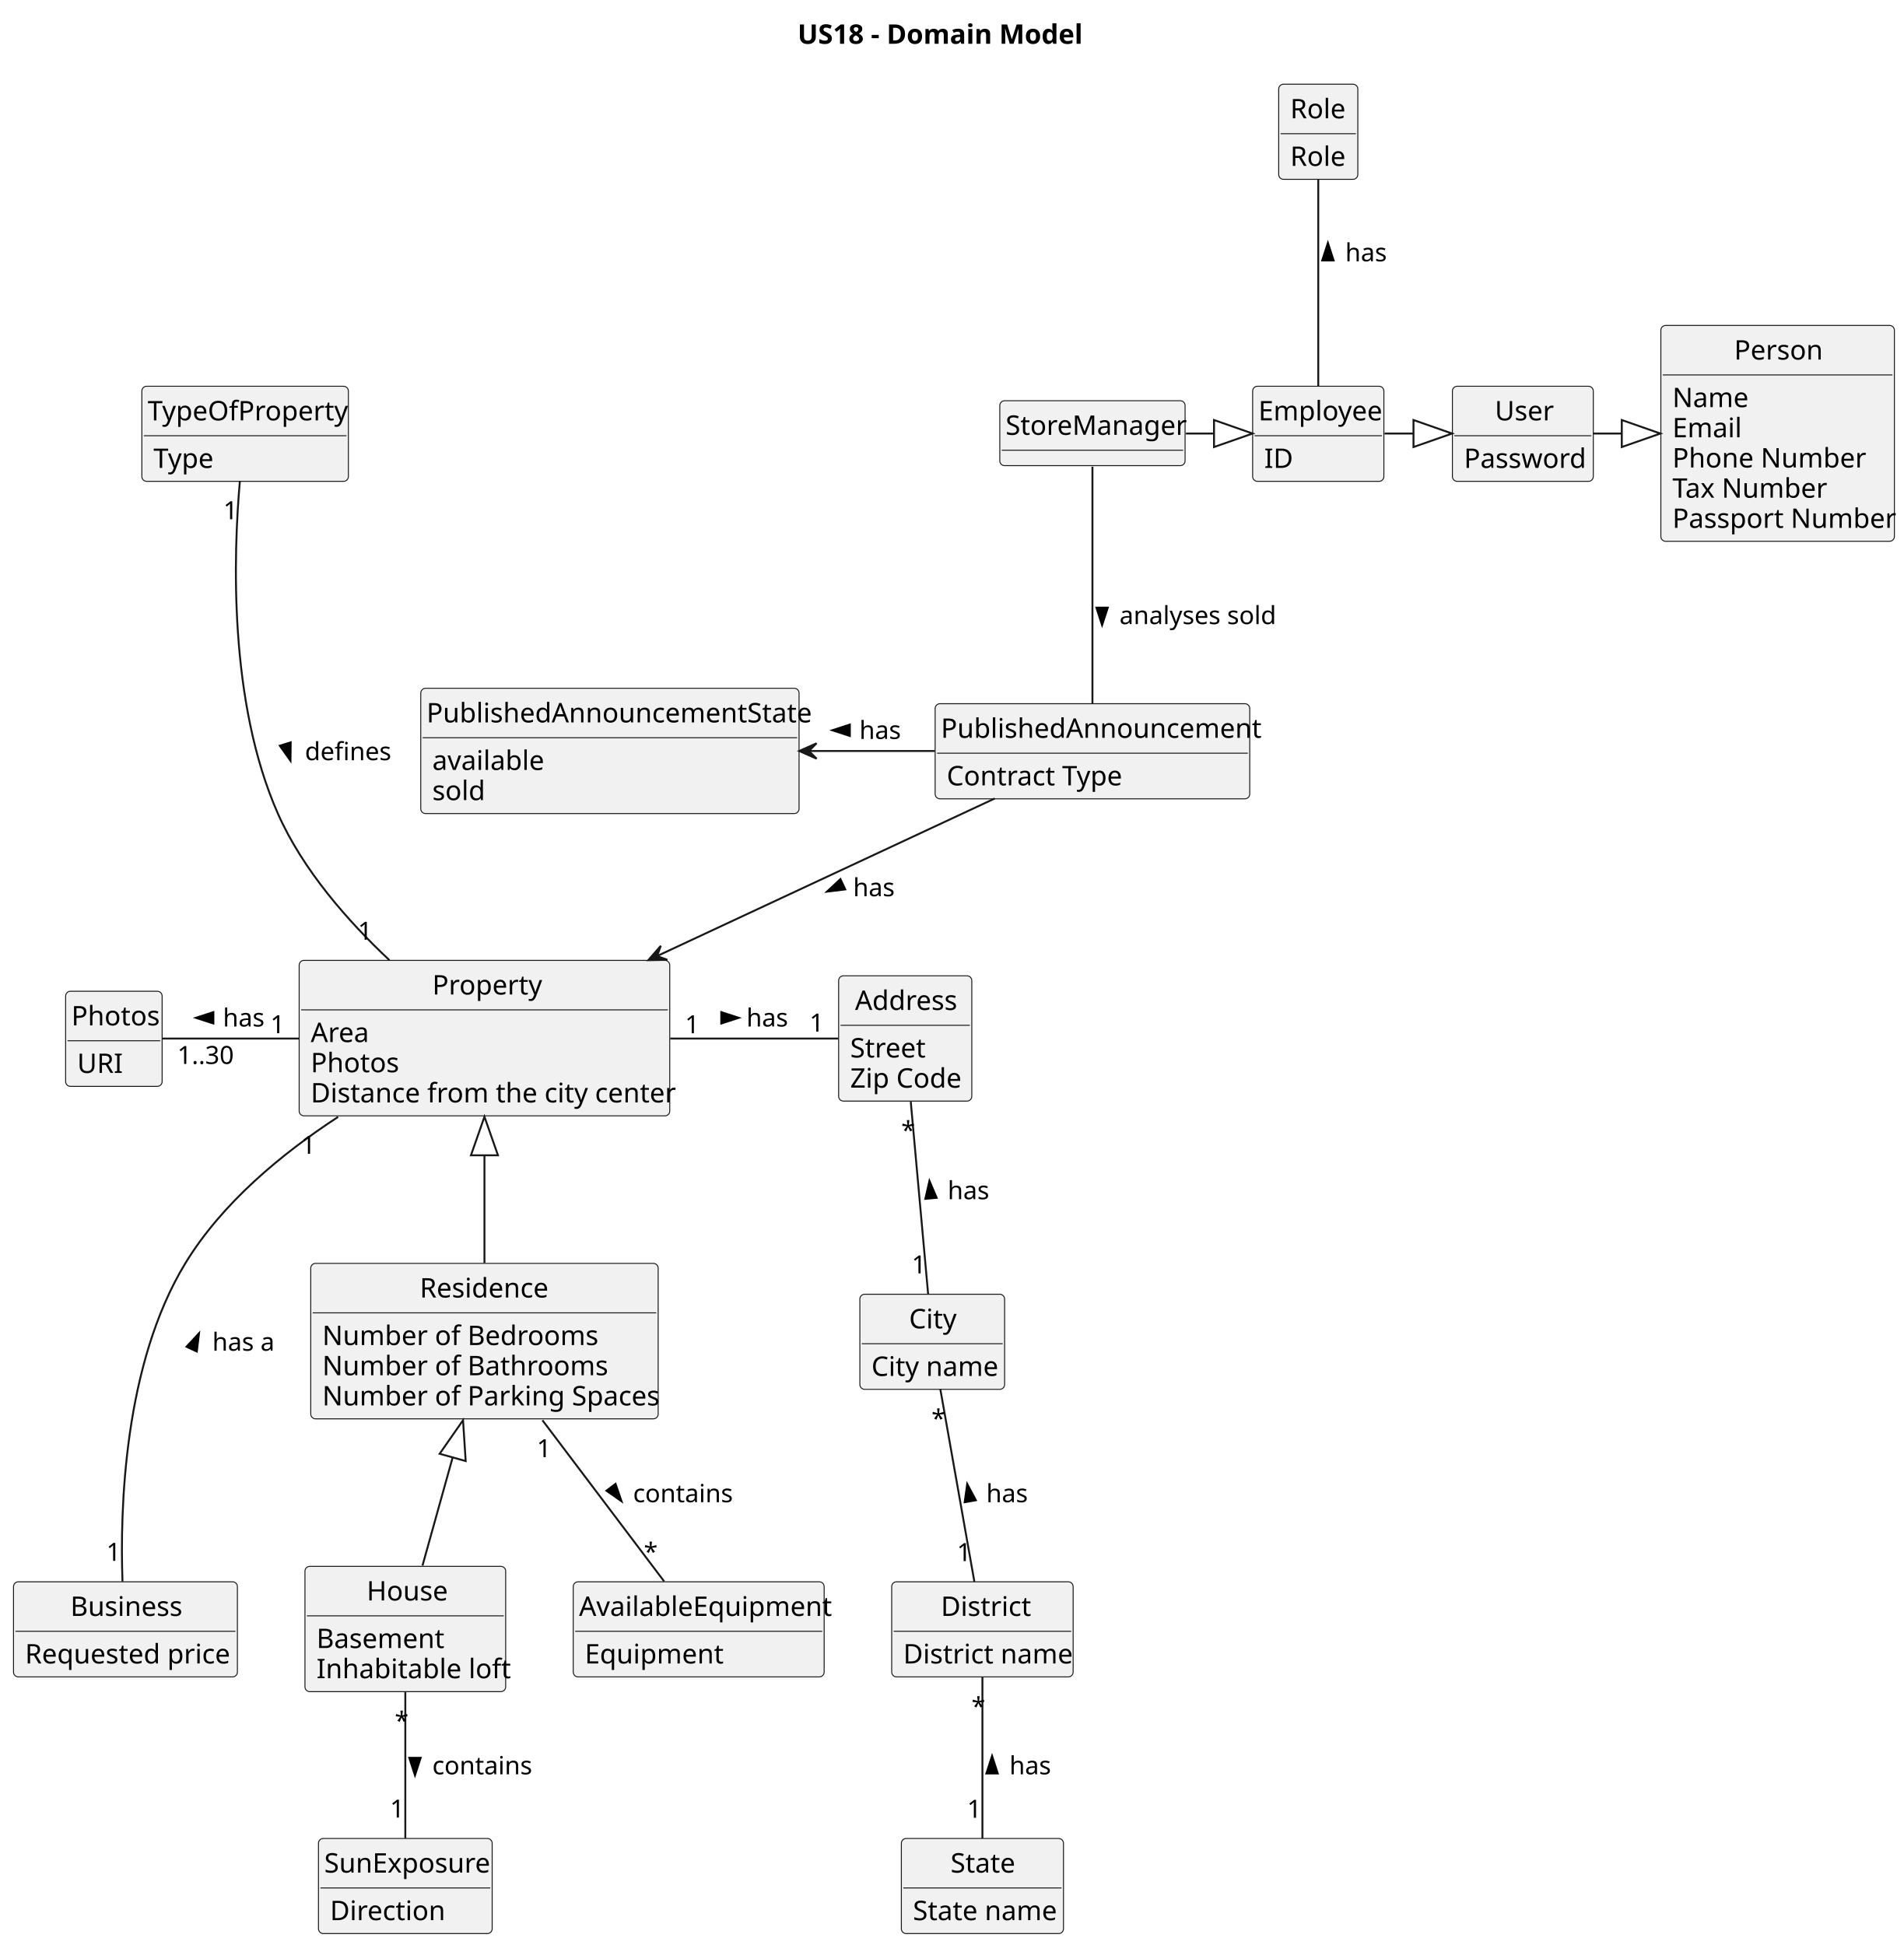
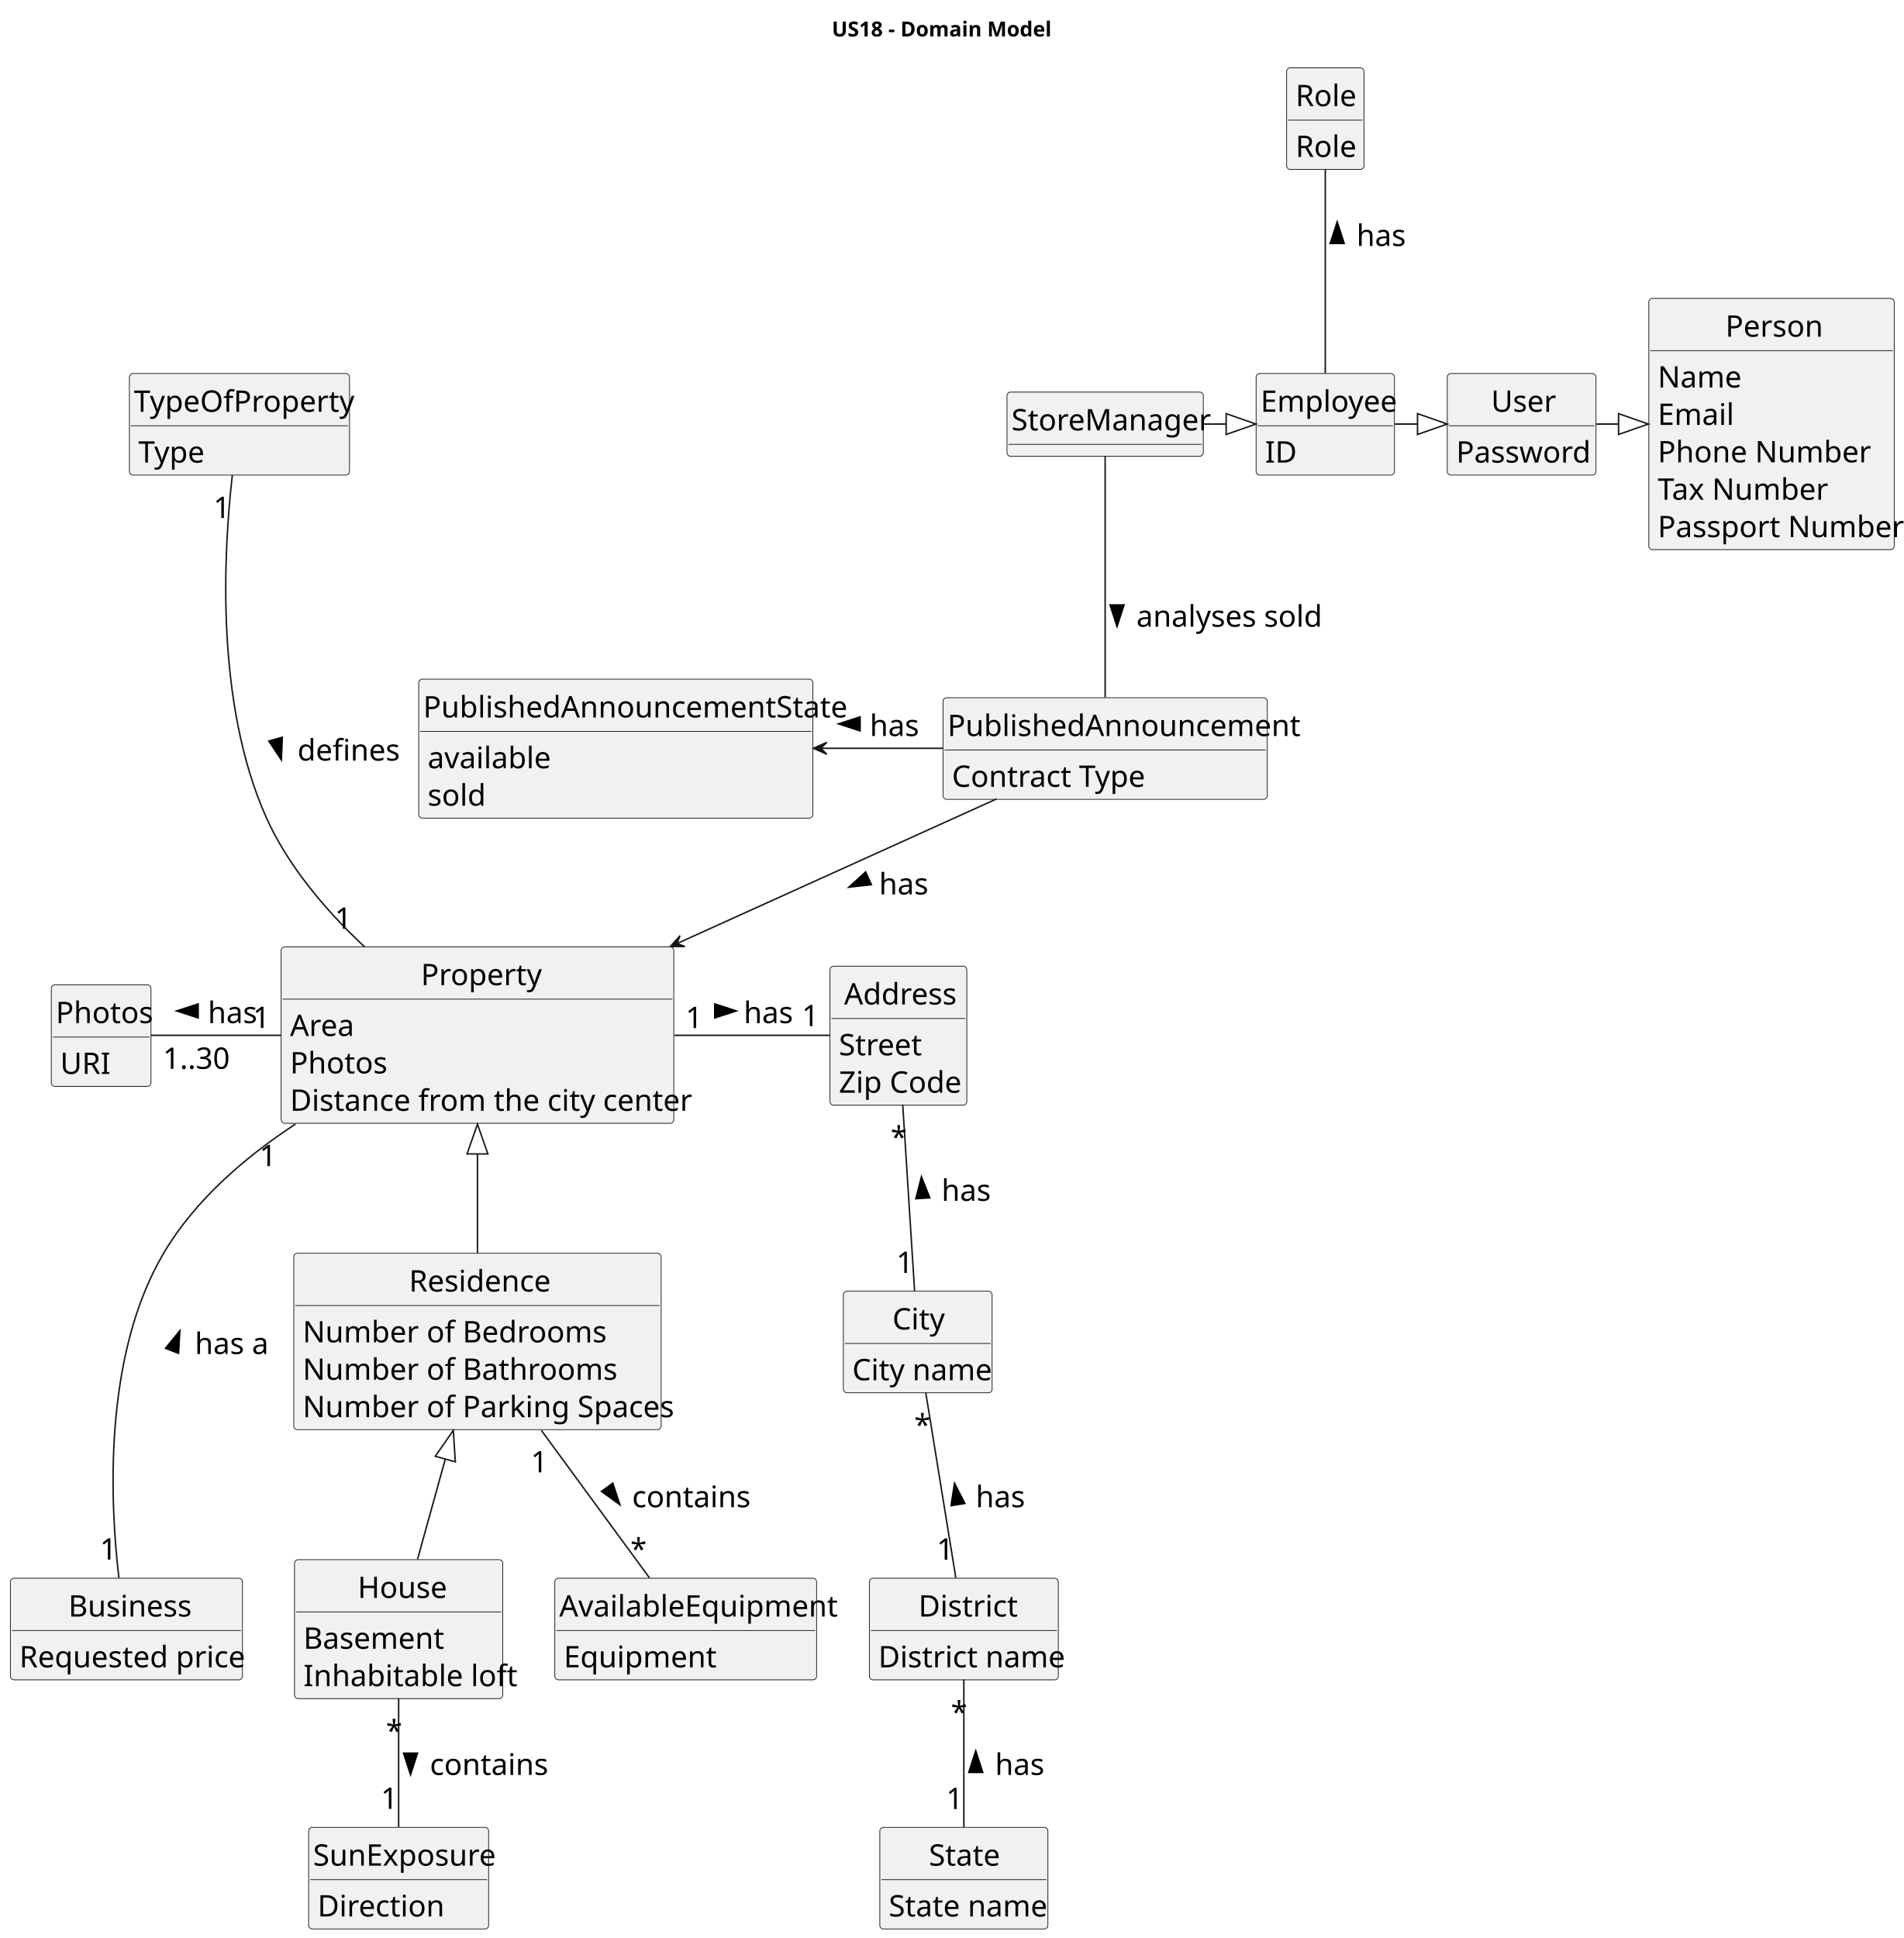
- <svg xmlns="http://www.w3.org/2000/svg" contentStyleType="text/css" height="514.08px" preserveAspectRatio="none" style="width:503px;height:514px;background:#FFFFFF;" version="1.1" viewBox="0 0 503 514" width="503.88px" zoomAndPan="magnify">
+ <svg xmlns="http://www.w3.org/2000/svg" contentStyleType="text/css" height="1303px" preserveAspectRatio="none" style="width:1280px;height:1303px;background:#FFFFFF;" version="1.1" viewBox="0 0 1280 1303" width="1280px" zoomAndPan="magnify">
  <defs />
  <g>
-     <text fill="#000000" font-family="sans-serif" font-size="7.14" font-weight="bold" lengthAdjust="spacing" textLength="75.48" x="210.757" y="11.564">US18 - Domain Model</text>
+     <text fill="#000000" font-family="sans-serif" font-size="14" font-weight="bold" lengthAdjust="spacing" textLength="148" x="559.25" y="24.533">US18 - Domain Model</text>
    <g id="elem_Employee">
-       <rect codeLine="13" fill="#F1F1F1" height="25.133" id="Employee" rx="1.275" ry="1.275" style="stroke:#181818;stroke-width:0.255;" width="34.68" x="330.99" y="102.072" />
-       <text fill="#000000" font-family="sans-serif" font-size="7.14" lengthAdjust="spacing" textLength="31.62" x="332.52" y="111.085">Employee</text>
-       <line style="stroke:#181818;stroke-width:0.255;" x1="331.5" x2="365.16" y1="115.148" y2="115.148" />
-       <text fill="#000000" font-family="sans-serif" font-size="7.14" lengthAdjust="spacing" textLength="6.63" x="334.05" y="123.652">ID</text>
+       <rect codeLine="13" fill="#F1F1F1" height="68.312" id="Employee" rx="2.5" ry="2.5" style="stroke:#181818;stroke-width:0.5;" width="93" x="844.5" y="251.109" />
+       <text fill="#000000" font-family="sans-serif" font-size="20" lengthAdjust="spacing" textLength="87" x="847.5" y="276.871">Employee</text>
+       <line style="stroke:#181818;stroke-width:0.5;" x1="845.5" x2="936.5" y1="286.266" y2="286.266" />
+       <text fill="#000000" font-family="sans-serif" font-size="20" lengthAdjust="spacing" textLength="20" x="850.5" y="311.027">ID</text>
    </g>
    <g id="elem_Role">
-       <rect codeLine="17" fill="#F1F1F1" height="25.133" id="Role" rx="1.275" ry="1.275" style="stroke:#181818;stroke-width:0.255;" width="20.91" x="337.875" y="22.257" />
-       <text fill="#000000" font-family="sans-serif" font-size="7.14" lengthAdjust="spacing" textLength="14.79" x="340.935" y="31.27">Role</text>
-       <line style="stroke:#181818;stroke-width:0.255;" x1="338.385" x2="358.275" y1="35.333" y2="35.333" />
-       <text fill="#000000" font-family="sans-serif" font-size="7.14" lengthAdjust="spacing" textLength="14.79" x="340.935" y="43.837">Role</text>
+       <rect codeLine="17" fill="#F1F1F1" height="68.312" id="Role" rx="2.5" ry="2.5" style="stroke:#181818;stroke-width:0.5;" width="52" x="865" y="45.609" />
+       <text fill="#000000" font-family="sans-serif" font-size="20" lengthAdjust="spacing" textLength="40" x="871" y="71.371">Role</text>
+       <line style="stroke:#181818;stroke-width:0.5;" x1="866" x2="916" y1="80.766" y2="80.766" />
+       <text fill="#000000" font-family="sans-serif" font-size="20" lengthAdjust="spacing" textLength="40" x="871" y="105.527">Role</text>
    </g>
    <g id="elem_StoreManager">
-       <rect codeLine="21" fill="#F1F1F1" height="17.157" id="StoreManager" rx="1.275" ry="1.275" style="stroke:#181818;stroke-width:0.255;" width="48.96" x="264.18" y="105.897" />
-       <text fill="#000000" font-family="sans-serif" font-size="7.14" lengthAdjust="spacing" textLength="45.9" x="265.71" y="114.91">StoreManager</text>
-       <line style="stroke:#181818;stroke-width:0.255;" x1="264.69" x2="312.63" y1="118.973" y2="118.973" />
+       <rect codeLine="21" fill="#F1F1F1" height="43.156" id="StoreManager" rx="2.5" ry="2.5" style="stroke:#181818;stroke-width:0.5;" width="132" x="677" y="263.609" />
+       <text fill="#000000" font-family="sans-serif" font-size="20" lengthAdjust="spacing" textLength="126" x="680" y="289.371">StoreManager</text>
+       <line style="stroke:#181818;stroke-width:0.5;" x1="678" x2="808" y1="298.766" y2="298.766" />
    </g>
    <g id="elem_Residence">
-       <rect codeLine="25" fill="#F1F1F1" height="41.087" id="Residence" rx="1.275" ry="1.275" style="stroke:#181818;stroke-width:0.255;" width="91.8" x="82.11" y="333.867" />
-       <text fill="#000000" font-family="sans-serif" font-size="7.14" lengthAdjust="spacing" textLength="34.17" x="110.925" y="342.88">Residence</text>
-       <line style="stroke:#181818;stroke-width:0.255;" x1="82.62" x2="173.4" y1="346.943" y2="346.943" />
-       <text fill="#000000" font-family="sans-serif" font-size="7.14" lengthAdjust="spacing" textLength="67.83" x="85.17" y="355.447">Number of Bedrooms</text>
-       <text fill="#000000" font-family="sans-serif" font-size="7.14" lengthAdjust="spacing" textLength="69.87" x="85.17" y="363.424">Number of Bathrooms</text>
-       <text fill="#000000" font-family="sans-serif" font-size="7.14" lengthAdjust="spacing" textLength="85.68" x="85.17" y="371.401">Number of Parking Spaces</text>
+       <rect codeLine="25" fill="#F1F1F1" height="118.625" id="Residence" rx="2.5" ry="2.5" style="stroke:#181818;stroke-width:0.5;" width="247" x="197.5" y="842.609" />
+       <text fill="#000000" font-family="sans-serif" font-size="20" lengthAdjust="spacing" textLength="92" x="275" y="868.371">Residence</text>
+       <line style="stroke:#181818;stroke-width:0.5;" x1="198.5" x2="443.5" y1="877.766" y2="877.766" />
+       <text fill="#000000" font-family="sans-serif" font-size="20" lengthAdjust="spacing" textLength="187" x="203.5" y="902.527">Number of Bedrooms</text>
+       <text fill="#000000" font-family="sans-serif" font-size="20" lengthAdjust="spacing" textLength="192" x="203.5" y="927.684">Number of Bathrooms</text>
+       <text fill="#000000" font-family="sans-serif" font-size="20" lengthAdjust="spacing" textLength="235" x="203.5" y="952.84">Number of Parking Spaces</text>
    </g>
    <g id="elem_PublishedAnnouncementState">
-       <rect codeLine="31" fill="#F1F1F1" height="33.11" id="PublishedAnnouncementState" rx="1.275" ry="1.275" style="stroke:#181818;stroke-width:0.255;" width="99.96" x="111.18" y="181.887" />
-       <text fill="#000000" font-family="sans-serif" font-size="7.14" lengthAdjust="spacing" textLength="96.9" x="112.71" y="190.9">PublishedAnnouncementState</text>
-       <line style="stroke:#181818;stroke-width:0.255;" x1="111.69" x2="210.63" y1="194.963" y2="194.963" />
-       <text fill="#000000" font-family="sans-serif" font-size="7.14" lengthAdjust="spacing" textLength="28.56" x="114.24" y="203.467">available</text>
-       <text fill="#000000" font-family="sans-serif" font-size="7.14" lengthAdjust="spacing" textLength="13.26" x="114.24" y="211.444">sold</text>
+       <rect codeLine="31" fill="#F1F1F1" height="93.469" id="PublishedAnnouncementState" rx="2.5" ry="2.5" style="stroke:#181818;stroke-width:0.5;" width="265" x="281.5" y="456.609" />
+       <text fill="#000000" font-family="sans-serif" font-size="20" lengthAdjust="spacing" textLength="259" x="284.5" y="482.371">PublishedAnnouncementState</text>
+       <line style="stroke:#181818;stroke-width:0.5;" x1="282.5" x2="545.5" y1="491.766" y2="491.766" />
+       <text fill="#000000" font-family="sans-serif" font-size="20" lengthAdjust="spacing" textLength="76" x="287.5" y="516.527">available</text>
+       <text fill="#000000" font-family="sans-serif" font-size="20" lengthAdjust="spacing" textLength="36" x="287.5" y="541.684">sold</text>
    </g>
    <g id="elem_Property">
-       <rect codeLine="36" fill="#F1F1F1" height="41.087" id="Property" rx="1.275" ry="1.275" style="stroke:#181818;stroke-width:0.255;" width="97.92" x="79.05" y="253.797" />
-       <text fill="#000000" font-family="sans-serif" font-size="7.14" lengthAdjust="spacing" textLength="27.54" x="114.24" y="262.81">Property</text>
-       <line style="stroke:#181818;stroke-width:0.255;" x1="79.56" x2="176.46" y1="266.873" y2="266.873" />
-       <text fill="#000000" font-family="sans-serif" font-size="7.14" lengthAdjust="spacing" textLength="15.3" x="82.11" y="275.377">Area</text>
-       <text fill="#000000" font-family="sans-serif" font-size="7.14" lengthAdjust="spacing" textLength="22.44" x="82.11" y="283.354">Photos</text>
-       <text fill="#000000" font-family="sans-serif" font-size="7.14" lengthAdjust="spacing" textLength="91.8" x="82.11" y="291.33">Distance from the city center</text>
+       <rect codeLine="36" fill="#F1F1F1" height="118.625" id="Property" rx="2.5" ry="2.5" style="stroke:#181818;stroke-width:0.5;" width="264" x="189" y="636.609" />
+       <text fill="#000000" font-family="sans-serif" font-size="20" lengthAdjust="spacing" textLength="76" x="283" y="662.371">Property</text>
+       <line style="stroke:#181818;stroke-width:0.5;" x1="190" x2="452" y1="671.766" y2="671.766" />
+       <text fill="#000000" font-family="sans-serif" font-size="20" lengthAdjust="spacing" textLength="42" x="195" y="696.527">Area</text>
+       <text fill="#000000" font-family="sans-serif" font-size="20" lengthAdjust="spacing" textLength="61" x="195" y="721.684">Photos</text>
+       <text fill="#000000" font-family="sans-serif" font-size="20" lengthAdjust="spacing" textLength="252" x="195" y="746.84">Distance from the city center</text>
    </g>
    <g id="elem_TypeOfProperty">
-       <rect codeLine="42" fill="#F1F1F1" height="25.133" id="TypeOfProperty" rx="1.275" ry="1.275" style="stroke:#181818;stroke-width:0.255;" width="54.57" x="37.485" y="102.072" />
-       <text fill="#000000" font-family="sans-serif" font-size="7.14" lengthAdjust="spacing" textLength="51.51" x="39.015" y="111.085">TypeOfProperty</text>
-       <line style="stroke:#181818;stroke-width:0.255;" x1="37.995" x2="91.545" y1="115.148" y2="115.148" />
-       <text fill="#000000" font-family="sans-serif" font-size="7.14" lengthAdjust="spacing" textLength="16.32" x="40.545" y="123.652">Type</text>
+       <rect codeLine="42" fill="#F1F1F1" height="68.312" id="TypeOfProperty" rx="2.5" ry="2.5" style="stroke:#181818;stroke-width:0.5;" width="148" x="87" y="251.109" />
+       <text fill="#000000" font-family="sans-serif" font-size="20" lengthAdjust="spacing" textLength="142" x="90" y="276.871">TypeOfProperty</text>
+       <line style="stroke:#181818;stroke-width:0.5;" x1="88" x2="234" y1="286.266" y2="286.266" />
+       <text fill="#000000" font-family="sans-serif" font-size="20" lengthAdjust="spacing" textLength="44" x="93" y="311.027">Type</text>
    </g>
    <g id="elem_Photos">
-       <rect codeLine="46" fill="#F1F1F1" height="25.133" id="Photos" rx="1.275" ry="1.275" style="stroke:#181818;stroke-width:0.255;" width="25.5" x="17.34" y="261.957" />
-       <text fill="#000000" font-family="sans-serif" font-size="7.14" lengthAdjust="spacing" textLength="22.44" x="18.87" y="270.97">Photos</text>
-       <line style="stroke:#181818;stroke-width:0.255;" x1="17.85" x2="42.33" y1="275.033" y2="275.033" />
-       <text fill="#000000" font-family="sans-serif" font-size="7.14" lengthAdjust="spacing" textLength="11.22" x="20.4" y="283.537">URI</text>
+       <rect codeLine="46" fill="#F1F1F1" height="68.312" id="Photos" rx="2.5" ry="2.5" style="stroke:#181818;stroke-width:0.5;" width="67" x="34.5" y="662.109" />
+       <text fill="#000000" font-family="sans-serif" font-size="20" lengthAdjust="spacing" textLength="61" x="37.5" y="687.871">Photos</text>
+       <line style="stroke:#181818;stroke-width:0.5;" x1="35.5" x2="100.5" y1="697.266" y2="697.266" />
+       <text fill="#000000" font-family="sans-serif" font-size="20" lengthAdjust="spacing" textLength="33" x="40.5" y="722.027">URI</text>
    </g>
    <g id="elem_House">
-       <rect codeLine="50" fill="#F1F1F1" height="33.11" id="House" rx="1.275" ry="1.275" style="stroke:#181818;stroke-width:0.255;" width="53.04" x="80.58" y="413.937" />
-       <text fill="#000000" font-family="sans-serif" font-size="7.14" lengthAdjust="spacing" textLength="20.4" x="96.9" y="422.95">House</text>
-       <line style="stroke:#181818;stroke-width:0.255;" x1="81.09" x2="133.11" y1="427.013" y2="427.013" />
-       <text fill="#000000" font-family="sans-serif" font-size="7.14" lengthAdjust="spacing" textLength="32.13" x="83.64" y="435.517">Basement</text>
-       <text fill="#000000" font-family="sans-serif" font-size="7.14" lengthAdjust="spacing" textLength="46.92" x="83.64" y="443.494">Inhabitable loft</text>
+       <rect codeLine="50" fill="#F1F1F1" height="93.469" id="House" rx="2.5" ry="2.5" style="stroke:#181818;stroke-width:0.5;" width="140" x="198" y="1048.609" />
+       <text fill="#000000" font-family="sans-serif" font-size="20" lengthAdjust="spacing" textLength="55" x="240.5" y="1074.371">House</text>
+       <line style="stroke:#181818;stroke-width:0.5;" x1="199" x2="337" y1="1083.766" y2="1083.766" />
+       <text fill="#000000" font-family="sans-serif" font-size="20" lengthAdjust="spacing" textLength="88" x="204" y="1108.527">Basement</text>
+       <text fill="#000000" font-family="sans-serif" font-size="20" lengthAdjust="spacing" textLength="128" x="204" y="1133.684">Inhabitable loft</text>
    </g>
    <g id="elem_SunExposure">
-       <rect codeLine="55" fill="#F1F1F1" height="25.133" id="SunExposure" rx="1.275" ry="1.275" style="stroke:#181818;stroke-width:0.255;" width="45.9" x="84.15" y="485.847" />
-       <text fill="#000000" font-family="sans-serif" font-size="7.14" lengthAdjust="spacing" textLength="42.84" x="85.68" y="494.86">SunExposure</text>
-       <line style="stroke:#181818;stroke-width:0.255;" x1="84.66" x2="129.54" y1="498.923" y2="498.923" />
-       <text fill="#000000" font-family="sans-serif" font-size="7.14" lengthAdjust="spacing" textLength="28.56" x="87.21" y="507.427">Direction</text>
+       <rect codeLine="55" fill="#F1F1F1" height="68.312" id="SunExposure" rx="2.5" ry="2.5" style="stroke:#181818;stroke-width:0.5;" width="121" x="207.5" y="1228.609" />
+       <text fill="#000000" font-family="sans-serif" font-size="20" lengthAdjust="spacing" textLength="115" x="210.5" y="1254.371">SunExposure</text>
+       <line style="stroke:#181818;stroke-width:0.5;" x1="208.5" x2="327.5" y1="1263.766" y2="1263.766" />
+       <text fill="#000000" font-family="sans-serif" font-size="20" lengthAdjust="spacing" textLength="77" x="213.5" y="1288.527">Direction</text>
    </g>
    <g id="elem_AvailableEquipment">
-       <rect codeLine="59" fill="#F1F1F1" height="25.133" id="AvailableEquipment" rx="1.275" ry="1.275" style="stroke:#181818;stroke-width:0.255;" width="66.3" x="151.47" y="418.017" />
-       <text fill="#000000" font-family="sans-serif" font-size="7.14" lengthAdjust="spacing" textLength="63.24" x="153" y="427.03">AvailableEquipment</text>
-       <line style="stroke:#181818;stroke-width:0.255;" x1="151.98" x2="217.26" y1="431.093" y2="431.093" />
-       <text fill="#000000" font-family="sans-serif" font-size="7.14" lengthAdjust="spacing" textLength="34.17" x="154.53" y="439.597">Equipment</text>
+       <rect codeLine="59" fill="#F1F1F1" height="68.312" id="AvailableEquipment" rx="2.5" ry="2.5" style="stroke:#181818;stroke-width:0.5;" width="176" x="373" y="1061.109" />
+       <text fill="#000000" font-family="sans-serif" font-size="20" lengthAdjust="spacing" textLength="170" x="376" y="1086.871">AvailableEquipment</text>
+       <line style="stroke:#181818;stroke-width:0.5;" x1="374" x2="548" y1="1096.266" y2="1096.266" />
+       <text fill="#000000" font-family="sans-serif" font-size="20" lengthAdjust="spacing" textLength="92" x="379" y="1121.027">Equipment</text>
    </g>
    <g id="elem_User">
-       <rect codeLine="63" fill="#F1F1F1" height="25.133" id="User" rx="1.275" ry="1.275" style="stroke:#181818;stroke-width:0.255;" width="37.23" x="383.775" y="102.072" />
-       <text fill="#000000" font-family="sans-serif" font-size="7.14" lengthAdjust="spacing" textLength="14.79" x="394.995" y="111.085">User</text>
-       <line style="stroke:#181818;stroke-width:0.255;" x1="384.285" x2="420.495" y1="115.148" y2="115.148" />
-       <text fill="#000000" font-family="sans-serif" font-size="7.14" lengthAdjust="spacing" textLength="31.11" x="386.835" y="123.652">Password</text>
+       <rect codeLine="63" fill="#F1F1F1" height="68.312" id="User" rx="2.5" ry="2.5" style="stroke:#181818;stroke-width:0.5;" width="100" x="973" y="251.109" />
+       <text fill="#000000" font-family="sans-serif" font-size="20" lengthAdjust="spacing" textLength="41" x="1002.5" y="276.871">User</text>
+       <line style="stroke:#181818;stroke-width:0.5;" x1="974" x2="1072" y1="286.266" y2="286.266" />
+       <text fill="#000000" font-family="sans-serif" font-size="20" lengthAdjust="spacing" textLength="88" x="979" y="311.027">Password</text>
    </g>
    <g id="elem_Person">
-       <rect codeLine="67" fill="#F1F1F1" height="57.04" id="Person" rx="1.275" ry="1.275" style="stroke:#181818;stroke-width:0.255;" width="61.71" x="438.855" y="86.007" />
-       <text fill="#000000" font-family="sans-serif" font-size="7.14" lengthAdjust="spacing" textLength="22.95" x="458.235" y="95.02">Person</text>
-       <line style="stroke:#181818;stroke-width:0.255;" x1="439.365" x2="500.055" y1="99.083" y2="99.083" />
-       <text fill="#000000" font-family="sans-serif" font-size="7.14" lengthAdjust="spacing" textLength="18.36" x="441.915" y="107.587">Name</text>
-       <text fill="#000000" font-family="sans-serif" font-size="7.14" lengthAdjust="spacing" textLength="17.34" x="441.915" y="115.564">Email</text>
-       <text fill="#000000" font-family="sans-serif" font-size="7.14" lengthAdjust="spacing" textLength="47.94" x="441.915" y="123.54">Phone Number</text>
-       <text fill="#000000" font-family="sans-serif" font-size="7.14" lengthAdjust="spacing" textLength="38.76" x="441.915" y="131.517">Tax Number</text>
-       <text fill="#000000" font-family="sans-serif" font-size="7.14" lengthAdjust="spacing" textLength="55.59" x="441.915" y="139.494">Passport Number</text>
+       <rect codeLine="67" fill="#F1F1F1" height="168.938" id="Person" rx="2.5" ry="2.5" style="stroke:#181818;stroke-width:0.5;" width="165" x="1108.5" y="200.609" />
+       <text fill="#000000" font-family="sans-serif" font-size="20" lengthAdjust="spacing" textLength="62" x="1160" y="226.371">Person</text>
+       <line style="stroke:#181818;stroke-width:0.5;" x1="1109.5" x2="1272.5" y1="235.766" y2="235.766" />
+       <text fill="#000000" font-family="sans-serif" font-size="20" lengthAdjust="spacing" textLength="51" x="1114.5" y="260.527">Name</text>
+       <text fill="#000000" font-family="sans-serif" font-size="20" lengthAdjust="spacing" textLength="48" x="1114.5" y="285.684">Email</text>
+       <text fill="#000000" font-family="sans-serif" font-size="20" lengthAdjust="spacing" textLength="129" x="1114.5" y="310.84">Phone Number</text>
+       <text fill="#000000" font-family="sans-serif" font-size="20" lengthAdjust="spacing" textLength="106" x="1114.5" y="335.996">Tax Number</text>
+       <text fill="#000000" font-family="sans-serif" font-size="20" lengthAdjust="spacing" textLength="153" x="1114.5" y="361.152">Passport Number</text>
    </g>
    <g id="elem_Address">
-       <rect codeLine="75" fill="#F1F1F1" height="33.11" id="Address" rx="1.275" ry="1.275" style="stroke:#181818;stroke-width:0.255;" width="35.19" x="221.595" y="257.877" />
-       <text fill="#000000" font-family="sans-serif" font-size="7.14" lengthAdjust="spacing" textLength="26.52" x="225.93" y="266.89">Address</text>
-       <line style="stroke:#181818;stroke-width:0.255;" x1="222.105" x2="256.275" y1="270.953" y2="270.953" />
-       <text fill="#000000" font-family="sans-serif" font-size="7.14" lengthAdjust="spacing" textLength="19.38" x="224.655" y="279.457">Street</text>
-       <text fill="#000000" font-family="sans-serif" font-size="7.14" lengthAdjust="spacing" textLength="29.07" x="224.655" y="287.434">Zip Code</text>
+       <rect codeLine="75" fill="#F1F1F1" height="93.469" id="Address" rx="2.5" ry="2.5" style="stroke:#181818;stroke-width:0.5;" width="92" x="558" y="649.609" />
+       <text fill="#000000" font-family="sans-serif" font-size="20" lengthAdjust="spacing" textLength="73" x="567.5" y="675.371">Address</text>
+       <line style="stroke:#181818;stroke-width:0.5;" x1="559" x2="649" y1="684.766" y2="684.766" />
+       <text fill="#000000" font-family="sans-serif" font-size="20" lengthAdjust="spacing" textLength="54" x="564" y="709.527">Street</text>
+       <text fill="#000000" font-family="sans-serif" font-size="20" lengthAdjust="spacing" textLength="80" x="564" y="734.684">Zip Code</text>
    </g>
    <g id="elem_City">
-       <rect codeLine="80" fill="#F1F1F1" height="25.133" id="City" rx="1.275" ry="1.275" style="stroke:#181818;stroke-width:0.255;" width="38.25" x="227.205" y="342.027" />
-       <text fill="#000000" font-family="sans-serif" font-size="7.14" lengthAdjust="spacing" textLength="12.24" x="240.21" y="351.04">City</text>
-       <line style="stroke:#181818;stroke-width:0.255;" x1="227.715" x2="264.945" y1="355.103" y2="355.103" />
-       <text fill="#000000" font-family="sans-serif" font-size="7.14" lengthAdjust="spacing" textLength="32.13" x="230.265" y="363.607">City name</text>
+       <rect codeLine="80" fill="#F1F1F1" height="68.312" id="City" rx="2.5" ry="2.5" style="stroke:#181818;stroke-width:0.5;" width="100" x="567" y="868.109" />
+       <text fill="#000000" font-family="sans-serif" font-size="20" lengthAdjust="spacing" textLength="34" x="600" y="893.871">City</text>
+       <line style="stroke:#181818;stroke-width:0.5;" x1="568" x2="666" y1="903.266" y2="903.266" />
+       <text fill="#000000" font-family="sans-serif" font-size="20" lengthAdjust="spacing" textLength="88" x="573" y="928.027">City name</text>
    </g>
    <g id="elem_District">
-       <rect codeLine="84" fill="#F1F1F1" height="25.133" id="District" rx="1.275" ry="1.275" style="stroke:#181818;stroke-width:0.255;" width="47.94" x="235.62" y="418.017" />
-       <text fill="#000000" font-family="sans-serif" font-size="7.14" lengthAdjust="spacing" textLength="21.93" x="248.625" y="427.03">District</text>
-       <line style="stroke:#181818;stroke-width:0.255;" x1="236.13" x2="283.05" y1="431.093" y2="431.093" />
-       <text fill="#000000" font-family="sans-serif" font-size="7.14" lengthAdjust="spacing" textLength="41.82" x="238.68" y="439.597">District name</text>
+       <rect codeLine="84" fill="#F1F1F1" height="68.312" id="District" rx="2.5" ry="2.5" style="stroke:#181818;stroke-width:0.5;" width="127" x="584.5" y="1061.109" />
+       <text fill="#000000" font-family="sans-serif" font-size="20" lengthAdjust="spacing" textLength="61" x="617.5" y="1086.871">District</text>
+       <line style="stroke:#181818;stroke-width:0.5;" x1="585.5" x2="710.5" y1="1096.266" y2="1096.266" />
+       <text fill="#000000" font-family="sans-serif" font-size="20" lengthAdjust="spacing" textLength="115" x="590.5" y="1121.027">District name</text>
    </g>
    <g id="elem_State">
-       <rect codeLine="88" fill="#F1F1F1" height="25.133" id="State" rx="1.275" ry="1.275" style="stroke:#181818;stroke-width:0.255;" width="42.84" x="238.17" y="485.847" />
-       <text fill="#000000" font-family="sans-serif" font-size="7.14" lengthAdjust="spacing" textLength="16.83" x="251.175" y="494.86">State</text>
-       <line style="stroke:#181818;stroke-width:0.255;" x1="238.68" x2="280.5" y1="498.923" y2="498.923" />
-       <text fill="#000000" font-family="sans-serif" font-size="7.14" lengthAdjust="spacing" textLength="36.72" x="241.23" y="507.427">State name</text>
+       <rect codeLine="88" fill="#F1F1F1" height="68.312" id="State" rx="2.5" ry="2.5" style="stroke:#181818;stroke-width:0.5;" width="113" x="591.5" y="1228.609" />
+       <text fill="#000000" font-family="sans-serif" font-size="20" lengthAdjust="spacing" textLength="47" x="624.5" y="1254.371">State</text>
+       <line style="stroke:#181818;stroke-width:0.5;" x1="592.5" x2="703.5" y1="1263.766" y2="1263.766" />
+       <text fill="#000000" font-family="sans-serif" font-size="20" lengthAdjust="spacing" textLength="101" x="597.5" y="1288.527">State name</text>
    </g>
    <g id="elem_Business">
-       <rect codeLine="92" fill="#F1F1F1" height="25.133" id="Business" rx="1.275" ry="1.275" style="stroke:#181818;stroke-width:0.255;" width="59.16" x="3.57" y="418.017" />
-       <text fill="#000000" font-family="sans-serif" font-size="7.14" lengthAdjust="spacing" textLength="29.07" x="18.615" y="427.03">Business</text>
-       <line style="stroke:#181818;stroke-width:0.255;" x1="4.08" x2="62.22" y1="431.093" y2="431.093" />
-       <text fill="#000000" font-family="sans-serif" font-size="7.14" lengthAdjust="spacing" textLength="53.04" x="6.63" y="439.597">Requested price</text>
+       <rect codeLine="92" fill="#F1F1F1" height="68.312" id="Business" rx="2.5" ry="2.5" style="stroke:#181818;stroke-width:0.5;" width="156" x="7" y="1061.109" />
+       <text fill="#000000" font-family="sans-serif" font-size="20" lengthAdjust="spacing" textLength="78" x="46" y="1086.871">Business</text>
+       <line style="stroke:#181818;stroke-width:0.5;" x1="8" x2="162" y1="1096.266" y2="1096.266" />
+       <text fill="#000000" font-family="sans-serif" font-size="20" lengthAdjust="spacing" textLength="144" x="13" y="1121.027">Requested price</text>
    </g>
    <g id="elem_PublishedAnnouncement">
-       <rect codeLine="96" fill="#F1F1F1" height="25.133" id="PublishedAnnouncement" rx="1.275" ry="1.275" style="stroke:#181818;stroke-width:0.255;" width="83.13" x="247.095" y="185.967" />
-       <text fill="#000000" font-family="sans-serif" font-size="7.14" lengthAdjust="spacing" textLength="80.07" x="248.625" y="194.98">PublishedAnnouncement</text>
-       <line style="stroke:#181818;stroke-width:0.255;" x1="247.605" x2="329.715" y1="199.043" y2="199.043" />
-       <text fill="#000000" font-family="sans-serif" font-size="7.14" lengthAdjust="spacing" textLength="45.9" x="250.155" y="207.547">Contract Type</text>
+       <rect codeLine="96" fill="#F1F1F1" height="68.312" id="PublishedAnnouncement" rx="2.5" ry="2.5" style="stroke:#181818;stroke-width:0.5;" width="218" x="634" y="469.109" />
+       <text fill="#000000" font-family="sans-serif" font-size="20" lengthAdjust="spacing" textLength="212" x="637" y="494.871">PublishedAnnouncement</text>
+       <line style="stroke:#181818;stroke-width:0.5;" x1="635" x2="851" y1="504.266" y2="504.266" />
+       <text fill="#000000" font-family="sans-serif" font-size="20" lengthAdjust="spacing" textLength="125" x="640" y="529.027">Contract Type</text>
    </g>
    <g id="link_StoreManager_Employee">
-       <path codeLine="100" d="M313.37,114.567 C315.797,114.567 318.23,114.567 320.663,114.567 " fill="none" id="StoreManager-to-Employee" style="stroke:#181818;stroke-width:0.51;" />
-       <polygon fill="none" points="320.785,110.997,330.985,114.567,320.785,118.137,320.785,110.997" style="stroke:#181818;stroke-width:0.51;" />
+       <path codeLine="100" d="M809.2,285.109 C814.23,285.109 819.26,285.109 824.3,285.109 " fill="none" id="StoreManager-to-Employee" style="stroke:#181818;stroke-width:1.0;" />
+       <polygon fill="none" points="824.35,278.109,844.35,285.109,824.35,292.109,824.35,278.109" style="stroke:#181818;stroke-width:1.0;" />
    </g>
    <g id="link_Role_Employee">
-       <path codeLine="101" d="M348.33,47.4 C348.33,62.251 348.33,87.236 348.33,102.031 " fill="none" id="Role-Employee" style="stroke:#181818;stroke-width:0.51;" />
-       <polygon fill="#000000" points="350.88,64.21,349.381,68.823,352.379,68.823,350.88,64.21" style="stroke:#000000;stroke-width:0.51;" />
-       <text fill="#000000" font-family="sans-serif" font-size="6.63" lengthAdjust="spacing" textLength="10.71" x="355.47" y="69.059">has</text>
+       <path codeLine="101" d="M891,113.759 C891,151.599 891,213.139 891,250.979 " fill="none" id="Role-Employee" style="stroke:#181818;stroke-width:1.0;" />
+       <polygon fill="#000000" points="899,149.188,894.298,163.66,903.702,163.66,899,149.188" style="stroke:#000000;stroke-width:1.0;" />
+       <text fill="#000000" font-family="sans-serif" font-size="20" lengthAdjust="spacing" textLength="31" x="912" y="165.371">has</text>
    </g>
    <g id="link_User_Person">
-       <path codeLine="102" d="M421.061,114.567 C423.545,114.567 426.034,114.567 428.517,114.567 " fill="none" id="User-to-Person" style="stroke:#181818;stroke-width:0.51;" />
-       <polygon fill="none" points="428.533,110.997,438.733,114.567,428.533,118.137,428.533,110.997" style="stroke:#181818;stroke-width:0.51;" />
+       <path codeLine="102" d="M1073.2,285.109 C1078.12,285.109 1083.04,285.109 1087.96,285.109 " fill="none" id="User-to-Person" style="stroke:#181818;stroke-width:1.0;" />
+       <polygon fill="none" points="1088.17,278.109,1108.17,285.109,1088.17,292.109,1088.17,278.109" style="stroke:#181818;stroke-width:1.0;" />
    </g>
    <g id="link_Employee_User">
-       <path codeLine="103" d="M365.859,114.567 C368.368,114.567 370.872,114.567 373.381,114.567 " fill="none" id="Employee-to-User" style="stroke:#181818;stroke-width:0.51;" />
-       <polygon fill="none" points="373.493,110.997,383.693,114.567,373.493,118.137,373.493,110.997" style="stroke:#181818;stroke-width:0.51;" />
+       <path codeLine="103" d="M937.66,285.109 C942.72,285.109 947.79,285.109 952.85,285.109 " fill="none" id="Employee-to-User" style="stroke:#181818;stroke-width:1.0;" />
+       <polygon fill="none" points="953,278.109,973,285.109,953,292.109,953,278.109" style="stroke:#181818;stroke-width:1.0;" />
    </g>
    <g id="link_City_District">
-       <path codeLine="105" d="M248.462,367.078 C250.935,381.067 254.995,404.007 257.463,417.986 " fill="none" id="City-District" style="stroke:#181818;stroke-width:0.51;" />
-       <polygon fill="#000000" points="255.576,392.179,254.903,396.983,257.855,396.461,255.576,392.179" style="stroke:#000000;stroke-width:0.51;" />
-       <text fill="#000000" font-family="sans-serif" font-size="6.63" lengthAdjust="spacing" textLength="10.71" x="260.61" y="396.989">has</text>
-       <text fill="#000000" font-family="sans-serif" font-size="6.63" lengthAdjust="spacing" textLength="2.55" x="246.131" y="377.228">*</text>
-       <text fill="#000000" font-family="sans-serif" font-size="6.63" lengthAdjust="spacing" textLength="3.57" x="252.842" y="412.539">1</text>
+       <path codeLine="105" d="M622.4,936.379 C628.07,971.329 636.94,1025.969 642.61,1060.899 " fill="none" id="City-District" style="stroke:#181818;stroke-width:1.0;" />
+       <polygon fill="#000000" points="641.718,997.291,639.395,1012.329,648.678,1010.823,641.718,997.291" style="stroke:#000000;stroke-width:1.0;" />
+       <text fill="#000000" font-family="sans-serif" font-size="20" lengthAdjust="spacing" textLength="31" x="656" y="1013.371">has</text>
+       <text fill="#000000" font-family="sans-serif" font-size="20" lengthAdjust="spacing" textLength="8" x="614.641" y="965.166">*</text>
+       <text fill="#000000" font-family="sans-serif" font-size="20" lengthAdjust="spacing" textLength="11" x="629.738" y="1048.619">1</text>
    </g>
    <g id="link_District_State">
-       <path codeLine="106" d="M259.59,443.119 C259.59,455.226 259.59,473.744 259.59,485.821 " fill="none" id="District-State" style="stroke:#181818;stroke-width:0.51;" />
-       <polygon fill="#000000" points="262.14,464.05,260.641,468.663,263.639,468.663,262.14,464.05" style="stroke:#000000;stroke-width:0.51;" />
-       <text fill="#000000" font-family="sans-serif" font-size="6.63" lengthAdjust="spacing" textLength="10.71" x="266.73" y="468.899">has</text>
-       <text fill="#000000" font-family="sans-serif" font-size="6.63" lengthAdjust="spacing" textLength="2.55" x="256.713" y="453.282">*</text>
-       <text fill="#000000" font-family="sans-serif" font-size="6.63" lengthAdjust="spacing" textLength="3.57" x="255.54" y="480.375">1</text>
+       <path codeLine="106" d="M648,1129.199 C648,1158.069 648,1199.729 648,1228.569 " fill="none" id="District-State" style="stroke:#181818;stroke-width:1.0;" />
+       <polygon fill="#000000" points="656,1177.188,651.298,1191.66,660.702,1191.66,656,1177.188" style="stroke:#000000;stroke-width:1.0;" />
+       <text fill="#000000" font-family="sans-serif" font-size="20" lengthAdjust="spacing" textLength="31" x="669" y="1193.371">has</text>
+       <text fill="#000000" font-family="sans-serif" font-size="20" lengthAdjust="spacing" textLength="8" x="639.288" y="1158.246">*</text>
+       <text fill="#000000" font-family="sans-serif" font-size="20" lengthAdjust="spacing" textLength="11" x="636.055" y="1216.319">1</text>
    </g>
    <g id="link_Address_City">
-       <path codeLine="107" d="M240.654,291.149 C242.015,306.235 244.015,328.389 245.244,341.971 " fill="none" id="Address-City" style="stroke:#181818;stroke-width:0.51;" />
-       <polygon fill="#000000" points="245.591,312.08,244.513,316.81,247.498,316.54,245.591,312.08" style="stroke:#000000;stroke-width:0.51;" />
-       <text fill="#000000" font-family="sans-serif" font-size="6.63" lengthAdjust="spacing" textLength="10.71" x="250.41" y="316.919">has</text>
-       <text fill="#000000" font-family="sans-serif" font-size="6.63" lengthAdjust="spacing" textLength="2.55" x="238.14" y="301.044">*</text>
-       <text fill="#000000" font-family="sans-serif" font-size="6.63" lengthAdjust="spacing" textLength="3.57" x="240.902" y="336.517">1</text>
+       <path codeLine="107" d="M606.9,742.639 C609.33,780.679 612.73,834.039 614.9,868.089 " fill="none" id="Address-City" style="stroke:#181818;stroke-width:1.0;" />
+       <polygon fill="#000000" points="619.491,791.204,615.719,805.946,625.105,805.347,619.491,791.204" style="stroke:#000000;stroke-width:1.0;" />
+       <text fill="#000000" font-family="sans-serif" font-size="20" lengthAdjust="spacing" textLength="31" x="633" y="807.371">has</text>
+       <text fill="#000000" font-family="sans-serif" font-size="20" lengthAdjust="spacing" textLength="8" x="598.745" y="771.68">*</text>
+       <text fill="#000000" font-family="sans-serif" font-size="20" lengthAdjust="spacing" textLength="11" x="602.594" y="855.842">1</text>
    </g>
    <g id="link_Property_Business">
-       <path codeLine="109" d="M89.342,295.158 C74.429,304.883 58.66,317.929 48.96,333.867 C32.737,360.524 31.686,398.693 32.365,417.93 " fill="none" id="Property-Business" style="stroke:#181818;stroke-width:0.51;" />
-       <polygon fill="#000000" points="52.584,352.342,49.282,355.896,52.001,357.158,52.584,352.342" style="stroke:#000000;stroke-width:0.51;" />
-       <text fill="#000000" font-family="sans-serif" font-size="6.63" lengthAdjust="spacing" textLength="16.32" x="56.1" y="356.954">has a</text>
-       <text fill="#000000" font-family="sans-serif" font-size="6.63" lengthAdjust="spacing" textLength="3.57" x="79.577" y="304.914">1</text>
-       <text fill="#000000" font-family="sans-serif" font-size="6.63" lengthAdjust="spacing" textLength="3.57" x="28.104" y="412.468">1</text>
+       <path codeLine="109" d="M198.61,755.789 C164.45,778.179 130.97,807.069 110,842.609 C69.3,911.579 73.93,1010.029 79.94,1060.869 " fill="none" id="Property-Business" style="stroke:#181818;stroke-width:1.0;" />
+       <polygon fill="#000000" points="120.9,894.732,111.271,906.515,120.036,909.924,120.9,894.732" style="stroke:#000000;stroke-width:1.0;" />
+       <text fill="#000000" font-family="sans-serif" font-size="20" lengthAdjust="spacing" textLength="48" x="131" y="910.371">has a</text>
+       <text fill="#000000" font-family="sans-serif" font-size="20" lengthAdjust="spacing" textLength="11" x="174.421" y="784.022">1</text>
+       <text fill="#000000" font-family="sans-serif" font-size="20" lengthAdjust="spacing" textLength="11" x="67.125" y="1048.584">1</text>
    </g>
    <g id="link_Residence_House">
-       <path codeLine="110" d="M119.57,385.285 C116.861,395.011 113.96,405.409 111.639,413.733 " fill="none" id="Residence-backto-House" style="stroke:#181818;stroke-width:0.51;" />
-       <polygon fill="none" points="116.173,384.183,122.349,375.32,123.048,386.106,116.173,384.183" style="stroke:#181818;stroke-width:0.51;" />
+       <path codeLine="110" d="M299.31,981.269 C292.98,1004.079 286.27,1028.259 280.7,1048.349 " fill="none" id="Residence-backto-House" style="stroke:#181818;stroke-width:1.0;" />
+       <polygon fill="none" points="292.65,979.109,304.74,961.709,306.14,982.859,292.65,979.109" style="stroke:#181818;stroke-width:1.0;" />
    </g>
    <g id="link_Property_Residence">
-       <path codeLine="111" d="M128.01,305.399 C128.01,314.9 128.01,325.141 128.01,333.76 " fill="none" id="Property-backto-Residence" style="stroke:#181818;stroke-width:0.51;" />
-       <polygon fill="none" points="124.44,305.312,128.01,295.112,131.58,305.312,124.44,305.312" style="stroke:#181818;stroke-width:0.51;" />
+       <path codeLine="111" d="M321,775.999 C321,798.099 321,821.729 321,842.439 " fill="none" id="Property-backto-Residence" style="stroke:#181818;stroke-width:1.0;" />
+       <polygon fill="none" points="314,775.839,321,755.839,328,775.839,314,775.839" style="stroke:#181818;stroke-width:1.0;" />
    </g>
    <g id="link_Photos_Property">
-       <path codeLine="112" d="M42.891,274.452 C52.275,274.452 65.662,274.452 79.05,274.452 " fill="none" id="Photos-Property" style="stroke:#181818;stroke-width:0.51;" />
-       <polygon fill="#000000" points="51.765,268.975,56.378,270.474,56.378,267.476,51.765,268.975" style="stroke:#000000;stroke-width:0.51;" />
-       <text fill="#000000" font-family="sans-serif" font-size="6.63" lengthAdjust="spacing" textLength="10.71" x="58.905" y="271.274">has</text>
-       <text fill="#000000" font-family="sans-serif" font-size="6.63" lengthAdjust="spacing" textLength="14.79" x="46.867" y="281.169">1..30</text>
-       <text fill="#000000" font-family="sans-serif" font-size="6.63" lengthAdjust="spacing" textLength="3.57" x="71.436" y="273.049">1</text>
+       <path codeLine="112" d="M101.6,696.109 C124.51,696.109 156.5,696.109 188.97,696.109 " fill="none" id="Photos-Property" style="stroke:#181818;stroke-width:1.0;" />
+       <polygon fill="#000000" points="118.75,679.688,133.222,684.39,133.222,674.985,118.75,679.688" style="stroke:#000000;stroke-width:1.0;" />
+       <text fill="#000000" font-family="sans-serif" font-size="20" lengthAdjust="spacing" textLength="31" x="139.75" y="687.871">has</text>
+       <text fill="#000000" font-family="sans-serif" font-size="20" lengthAdjust="spacing" textLength="45" x="109.489" y="718.618">1..30</text>
+       <text fill="#000000" font-family="sans-serif" font-size="20" lengthAdjust="spacing" textLength="11" x="170.019" y="691.164">1</text>
    </g>
    <g id="link_House_SunExposure">
-       <path codeLine="113" d="M107.1,447.194 C107.1,459.087 107.1,474.999 107.1,485.786 " fill="none" id="House-SunExposure" style="stroke:#181818;stroke-width:0.51;" />
-       <polygon fill="#000000" points="109.65,469.15,111.149,464.537,108.151,464.537,109.65,469.15" style="stroke:#000000;stroke-width:0.51;" />
-       <text fill="#000000" font-family="sans-serif" font-size="6.63" lengthAdjust="spacing" textLength="24.99" x="114.24" y="468.899">contains</text>
-       <text fill="#000000" font-family="sans-serif" font-size="6.63" lengthAdjust="spacing" textLength="2.55" x="104.307" y="457.086">*</text>
-       <text fill="#000000" font-family="sans-serif" font-size="6.63" lengthAdjust="spacing" textLength="3.57" x="103.05" y="480.33">1</text>
+       <path codeLine="113" d="M268,1141.769 C268,1169.229 268,1203.559 268,1228.429 " fill="none" id="House-SunExposure" style="stroke:#181818;stroke-width:1.0;" />
+       <polygon fill="#000000" points="276,1193.188,280.702,1178.715,271.298,1178.715,276,1193.188" style="stroke:#000000;stroke-width:1.0;" />
+       <text fill="#000000" font-family="sans-serif" font-size="20" lengthAdjust="spacing" textLength="72" x="289" y="1193.371">contains</text>
+       <text fill="#000000" font-family="sans-serif" font-size="20" lengthAdjust="spacing" textLength="8" x="259.438" y="1170.829">*</text>
+       <text fill="#000000" font-family="sans-serif" font-size="20" lengthAdjust="spacing" textLength="11" x="256.055" y="1216.155">1</text>
    </g>
    <g id="link_Property_Address">
-       <path codeLine="114" d="M177.097,274.452 C192.923,274.452 209.457,274.452 221.483,274.452 " fill="none" id="Property-Address" style="stroke:#181818;stroke-width:0.51;" />
-       <polygon fill="#000000" points="195.202,268.975,190.589,267.476,190.589,270.474,195.202,268.975" style="stroke:#000000;stroke-width:0.51;" />
-       <text fill="#000000" font-family="sans-serif" font-size="6.63" lengthAdjust="spacing" textLength="10.71" x="197.243" y="271.274">has</text>
-       <text fill="#000000" font-family="sans-serif" font-size="6.63" lengthAdjust="spacing" textLength="3.57" x="180.992" y="273.059">1</text>
-       <text fill="#000000" font-family="sans-serif" font-size="6.63" lengthAdjust="spacing" textLength="3.57" x="213.893" y="272.609">1</text>
+       <path codeLine="114" d="M453.39,696.109 C490.93,696.109 529.34,696.109 557.97,696.109 " fill="none" id="Property-Address" style="stroke:#181818;stroke-width:1.0;" />
+       <polygon fill="#000000" points="495,679.688,480.528,674.985,480.528,684.39,495,679.688" style="stroke:#000000;stroke-width:1.0;" />
+       <text fill="#000000" font-family="sans-serif" font-size="20" lengthAdjust="spacing" textLength="31" x="500" y="687.871">has</text>
+       <text fill="#000000" font-family="sans-serif" font-size="20" lengthAdjust="spacing" textLength="11" x="460.931" y="691.202">1</text>
+       <text fill="#000000" font-family="sans-serif" font-size="20" lengthAdjust="spacing" textLength="11" x="539.08" y="689.933">1</text>
    </g>
    <g id="link_Residence_AvailableEquipment">
-       <path codeLine="115" d="M143.33,375.32 C153.612,388.937 166.811,406.419 175.486,417.904 " fill="none" id="Residence-AvailableEquipment" style="stroke:#181818;stroke-width:0.51;" />
-       <polygon fill="#000000" points="164.227,396.725,162.643,392.141,160.251,393.947,164.227,396.725" style="stroke:#000000;stroke-width:0.51;" />
-       <text fill="#000000" font-family="sans-serif" font-size="6.63" lengthAdjust="spacing" textLength="24.99" x="167.28" y="396.989">contains</text>
-       <text fill="#000000" font-family="sans-serif" font-size="6.63" lengthAdjust="spacing" textLength="3.57" x="141.833" y="385.09">1</text>
-       <text fill="#000000" font-family="sans-serif" font-size="6.63" lengthAdjust="spacing" textLength="2.55" x="170.138" y="412.435">*</text>
+       <path codeLine="115" d="M363.96,961.709 C387.83,994.279 416.66,1033.619 436.66,1060.909 " fill="none" id="Residence-AvailableEquipment" style="stroke:#181818;stroke-width:1.0;" />
+       <polygon fill="#000000" points="416.729,1011.64,411.967,997.188,404.381,1002.747,416.729,1011.64" style="stroke:#000000;stroke-width:1.0;" />
+       <text fill="#000000" font-family="sans-serif" font-size="20" lengthAdjust="spacing" textLength="72" x="425" y="1013.371">contains</text>
+       <text fill="#000000" font-family="sans-serif" font-size="20" lengthAdjust="spacing" textLength="11" x="356.823" y="989.934">1</text>
+       <text fill="#000000" font-family="sans-serif" font-size="20" lengthAdjust="spacing" textLength="8" x="423.789" y="1048.631">*</text>
    </g>
    <g id="link_PublishedAnnouncement_Property">
-       <path codeLine="116" d="M262.849,211.018 C238.864,222.207 202.608,239.129 173.726,252.608 " fill="none" id="PublishedAnnouncement-to-Property" style="stroke:#181818;stroke-width:0.51;" />
-       <polygon fill="#181818" points="171.309,253.736,176.331,253.642,173.62,252.657,174.605,249.945,171.309,253.736" style="stroke:#181818;stroke-width:0.51;" />
-       <polygon fill="#000000" points="218.519,235.629,223.333,235.036,222.066,232.32,218.519,235.629" style="stroke:#000000;stroke-width:0.51;" />
-       <text fill="#000000" font-family="sans-serif" font-size="6.63" lengthAdjust="spacing" textLength="10.71" x="225.42" y="236.849">has</text>
+       <path codeLine="116" d="M669.97,537.159 C611,563.859 526.41,602.139 455.28,634.329 " fill="none" id="PublishedAnnouncement-to-Property" style="stroke:#181818;stroke-width:1.0;" />
+       <polygon fill="#181818" points="450.62,636.439,460.469,636.382,455.177,634.382,457.177,629.091,450.62,636.439" style="stroke:#181818;stroke-width:1.0;" />
+       <polygon fill="#000000" points="570.712,596.486,585.835,594.803,581.957,586.235,570.712,596.486" style="stroke:#000000;stroke-width:1.0;" />
+       <text fill="#000000" font-family="sans-serif" font-size="20" lengthAdjust="spacing" textLength="31" x="591" y="601.371">has</text>
    </g>
    <g id="link_TypeOfProperty_Property">
-       <path codeLine="117" d="M63.388,127.077 C61.674,146.488 60.394,185.569 73.44,215.037 C80.014,229.888 91.907,243.418 102.918,253.761 " fill="none" id="TypeOfProperty-Property" style="stroke:#181818;stroke-width:0.51;" />
-       <polygon fill="#000000" points="76.75,201.029,76.806,196.179,73.945,197.072,76.75,201.029" style="stroke:#000000;stroke-width:0.51;" />
-       <text fill="#000000" font-family="sans-serif" font-size="6.63" lengthAdjust="spacing" textLength="20.91" x="80.58" y="200.894">defines</text>
-       <text fill="#000000" font-family="sans-serif" font-size="6.63" lengthAdjust="spacing" textLength="3.57" x="59.006" y="137.215">1</text>
-       <text fill="#000000" font-family="sans-serif" font-size="6.63" lengthAdjust="spacing" textLength="3.57" x="94.561" y="248.345">1</text>
+       <path codeLine="117" d="M156.2,319.479 C150.26,371.279 144.73,473.019 179,549.609 C193.78,582.629 219.48,612.539 245,636.529 " fill="none" id="TypeOfProperty-Property" style="stroke:#181818;stroke-width:1.0;" />
+       <polygon fill="#000000" points="189.158,510.891,189.782,495.687,180.726,498.223,189.158,510.891" style="stroke:#000000;stroke-width:1.0;" />
+       <text fill="#000000" font-family="sans-serif" font-size="20" lengthAdjust="spacing" textLength="63" x="200" y="511.371">defines</text>
+       <text fill="#000000" font-family="sans-serif" font-size="20" lengthAdjust="spacing" textLength="11" x="143.43" y="348.283">1</text>
+       <text fill="#000000" font-family="sans-serif" font-size="20" lengthAdjust="spacing" textLength="11" x="225.086" y="624.436">1</text>
    </g>
    <g id="link_StoreManager_PublishedAnnouncement">
-       <path codeLine="119" d="M288.66,123.329 C288.66,138.027 288.66,168.8 288.66,185.88 " fill="none" id="StoreManager-PublishedAnnouncement" style="stroke:#181818;stroke-width:0.51;" />
-       <polygon fill="#000000" points="291.21,165.19,292.709,160.577,289.711,160.577,291.21,165.19" style="stroke:#000000;stroke-width:0.51;" />
-       <text fill="#000000" font-family="sans-serif" font-size="6.63" lengthAdjust="spacing" textLength="40.8" x="295.8" y="164.939">analyses sold</text>
+       <path codeLine="119" d="M743,306.819 C743,344.309 743,423.689 743,468.859 " fill="none" id="StoreManager-PublishedAnnouncement" style="stroke:#181818;stroke-width:1.0;" />
+       <polygon fill="#000000" points="751,421.188,755.702,406.715,746.298,406.715,751,421.188" style="stroke:#000000;stroke-width:1.0;" />
+       <text fill="#000000" font-family="sans-serif" font-size="20" lengthAdjust="spacing" textLength="119" x="764" y="421.371">analyses sold</text>
    </g>
    <g id="link_PublishedAnnouncementState_PublishedAnnouncement">
-       <path codeLine="121" d="M213.838,198.462 C224.9,198.462 236.421,198.462 247.013,198.462 " fill="none" id="PublishedAnnouncementState-backto-PublishedAnnouncement" style="stroke:#181818;stroke-width:0.51;" />
-       <polygon fill="#181818" points="211.186,198.462,215.776,200.502,213.736,198.462,215.776,196.422,211.186,198.462" style="stroke:#181818;stroke-width:0.51;" />
-       <polygon fill="#000000" points="219.938,192.985,224.55,194.484,224.55,191.486,219.938,192.985" style="stroke:#000000;stroke-width:0.51;" />
-       <text fill="#000000" font-family="sans-serif" font-size="6.63" lengthAdjust="spacing" textLength="10.71" x="227.077" y="195.284">has</text>
+       <path codeLine="121" d="M551.96,503.109 C579.3,503.109 607.63,503.109 633.85,503.109 " fill="none" id="PublishedAnnouncementState-backto-PublishedAnnouncement" style="stroke:#181818;stroke-width:1.0;" />
+       <polygon fill="#181818" points="546.87,503.109,555.87,507.109,551.87,503.109,555.87,499.109,546.87,503.109" style="stroke:#181818;stroke-width:1.0;" />
+       <polygon fill="#000000" points="563.75,486.688,578.222,491.39,578.222,481.985,563.75,486.688" style="stroke:#000000;stroke-width:1.0;" />
+       <text fill="#000000" font-family="sans-serif" font-size="20" lengthAdjust="spacing" textLength="31" x="584.75" y="494.871">has</text>
    </g>
  </g>
</svg>
